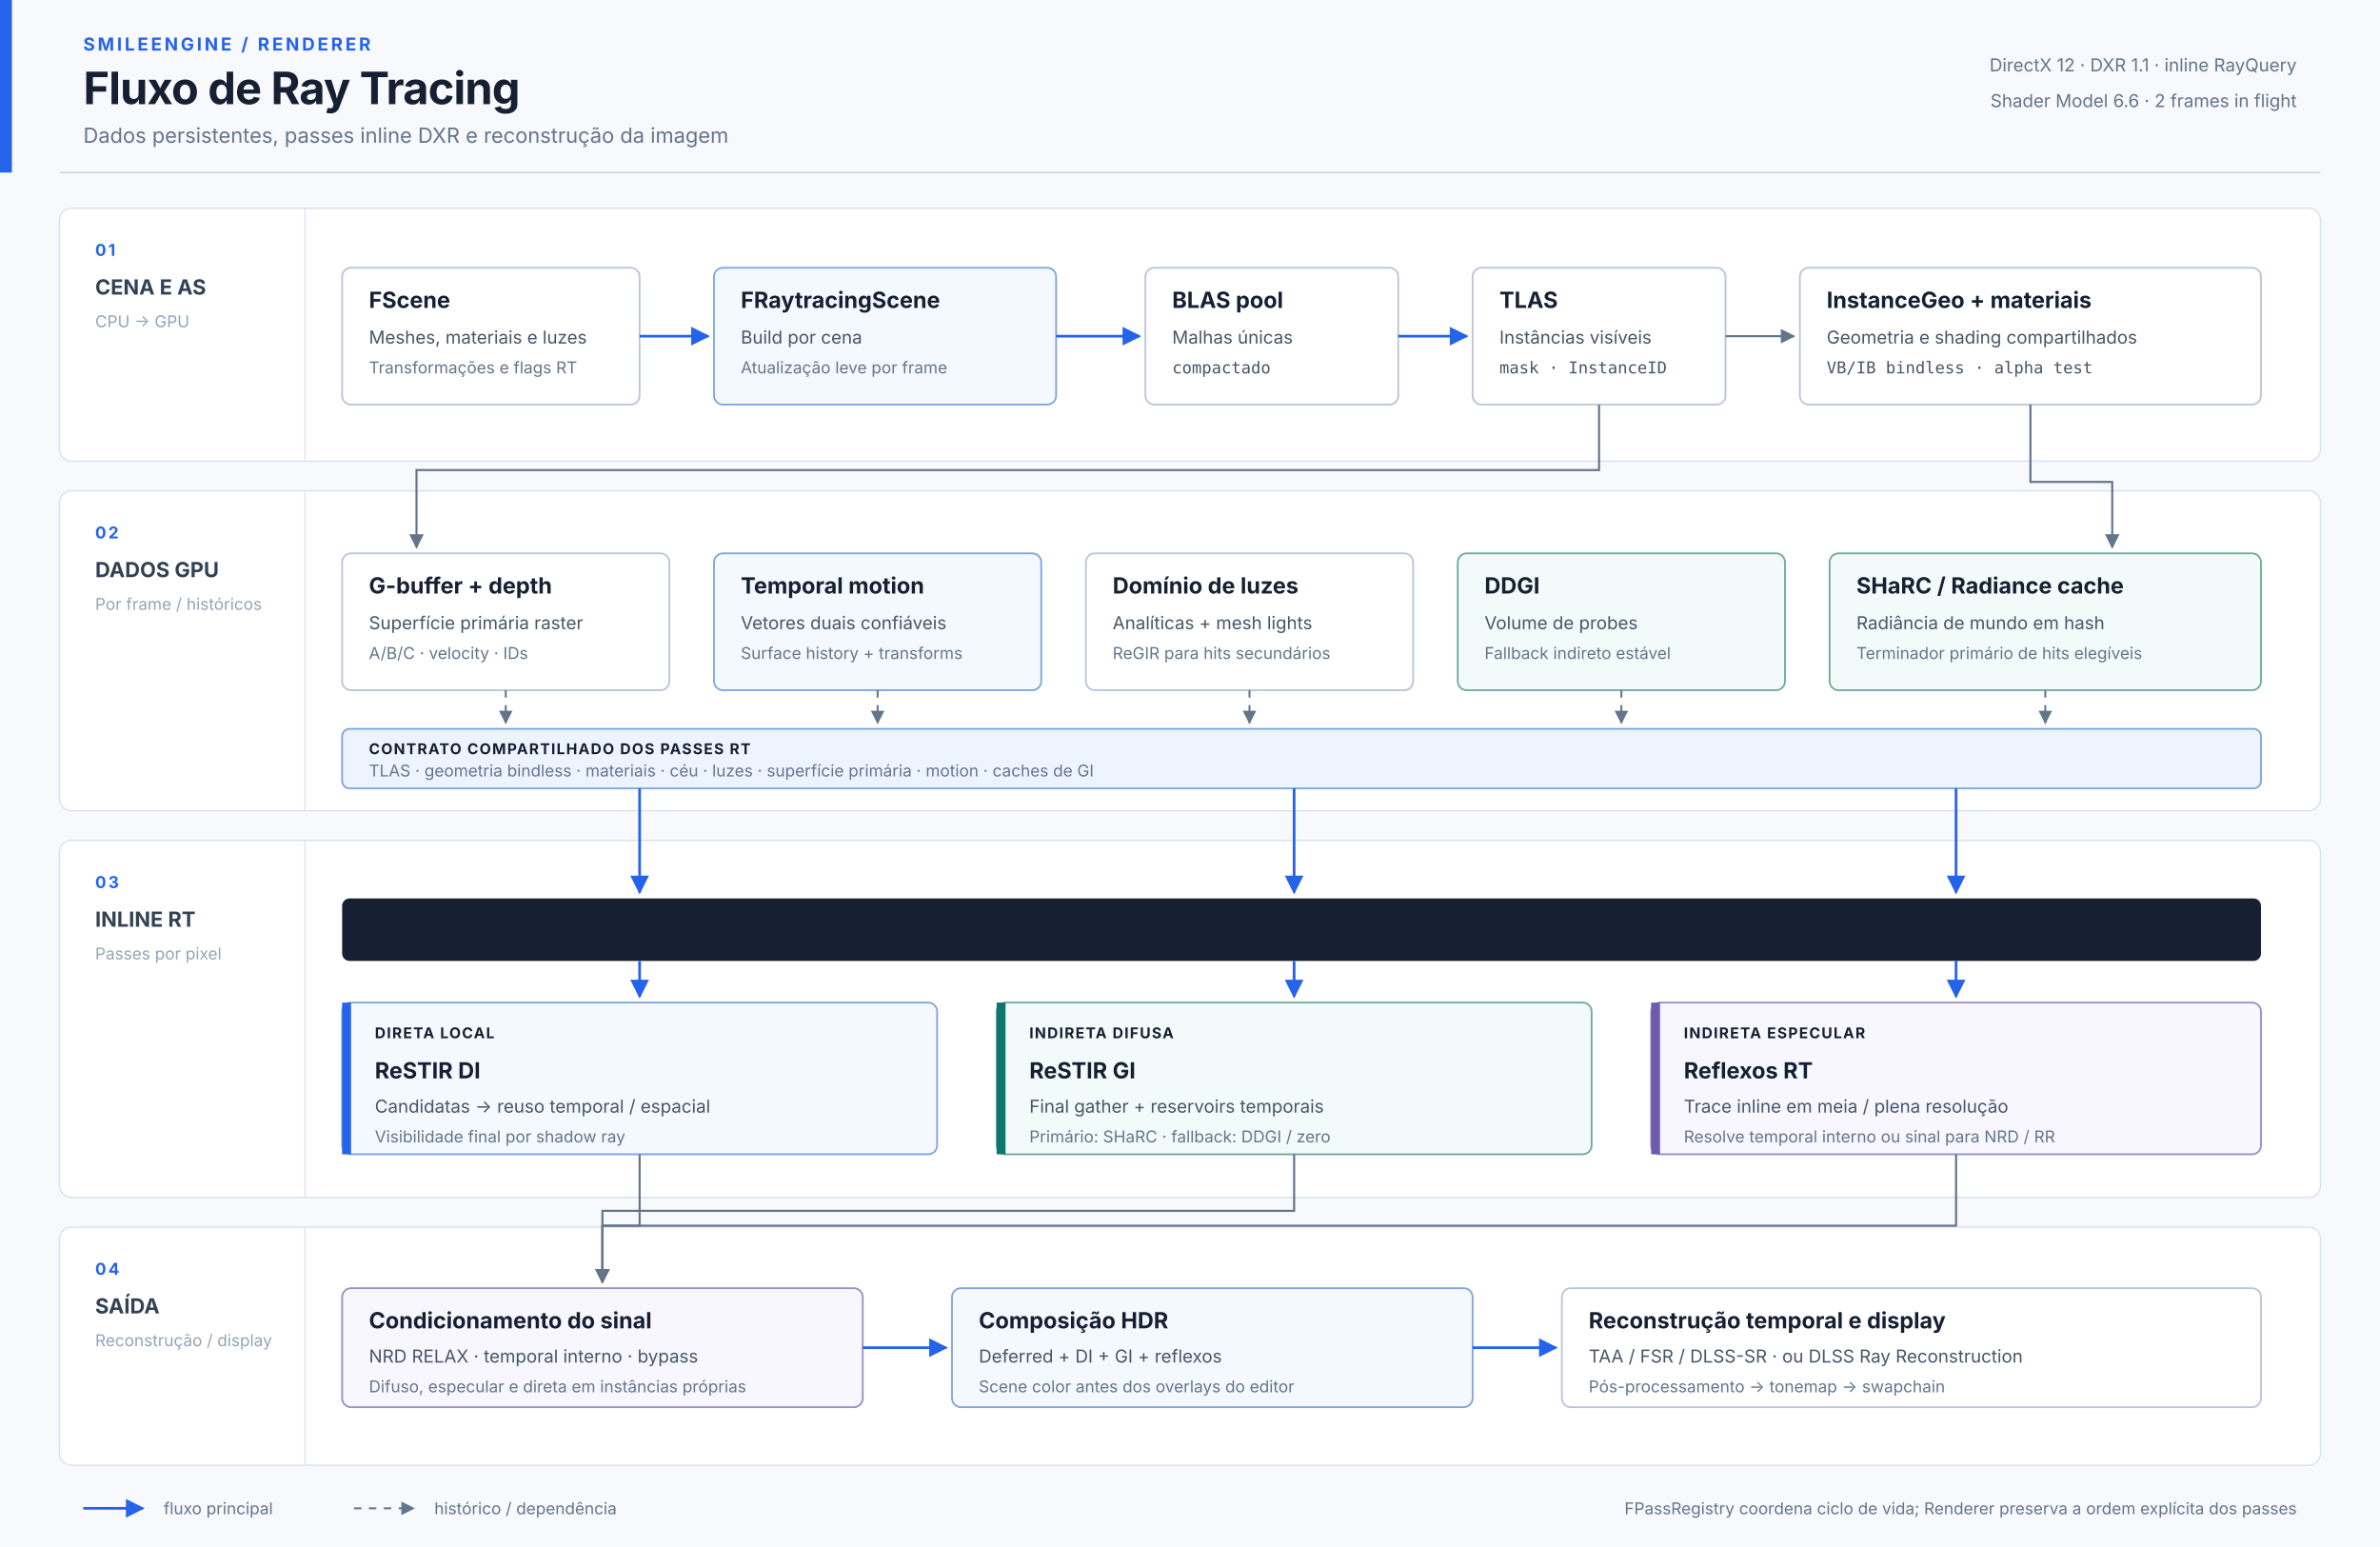
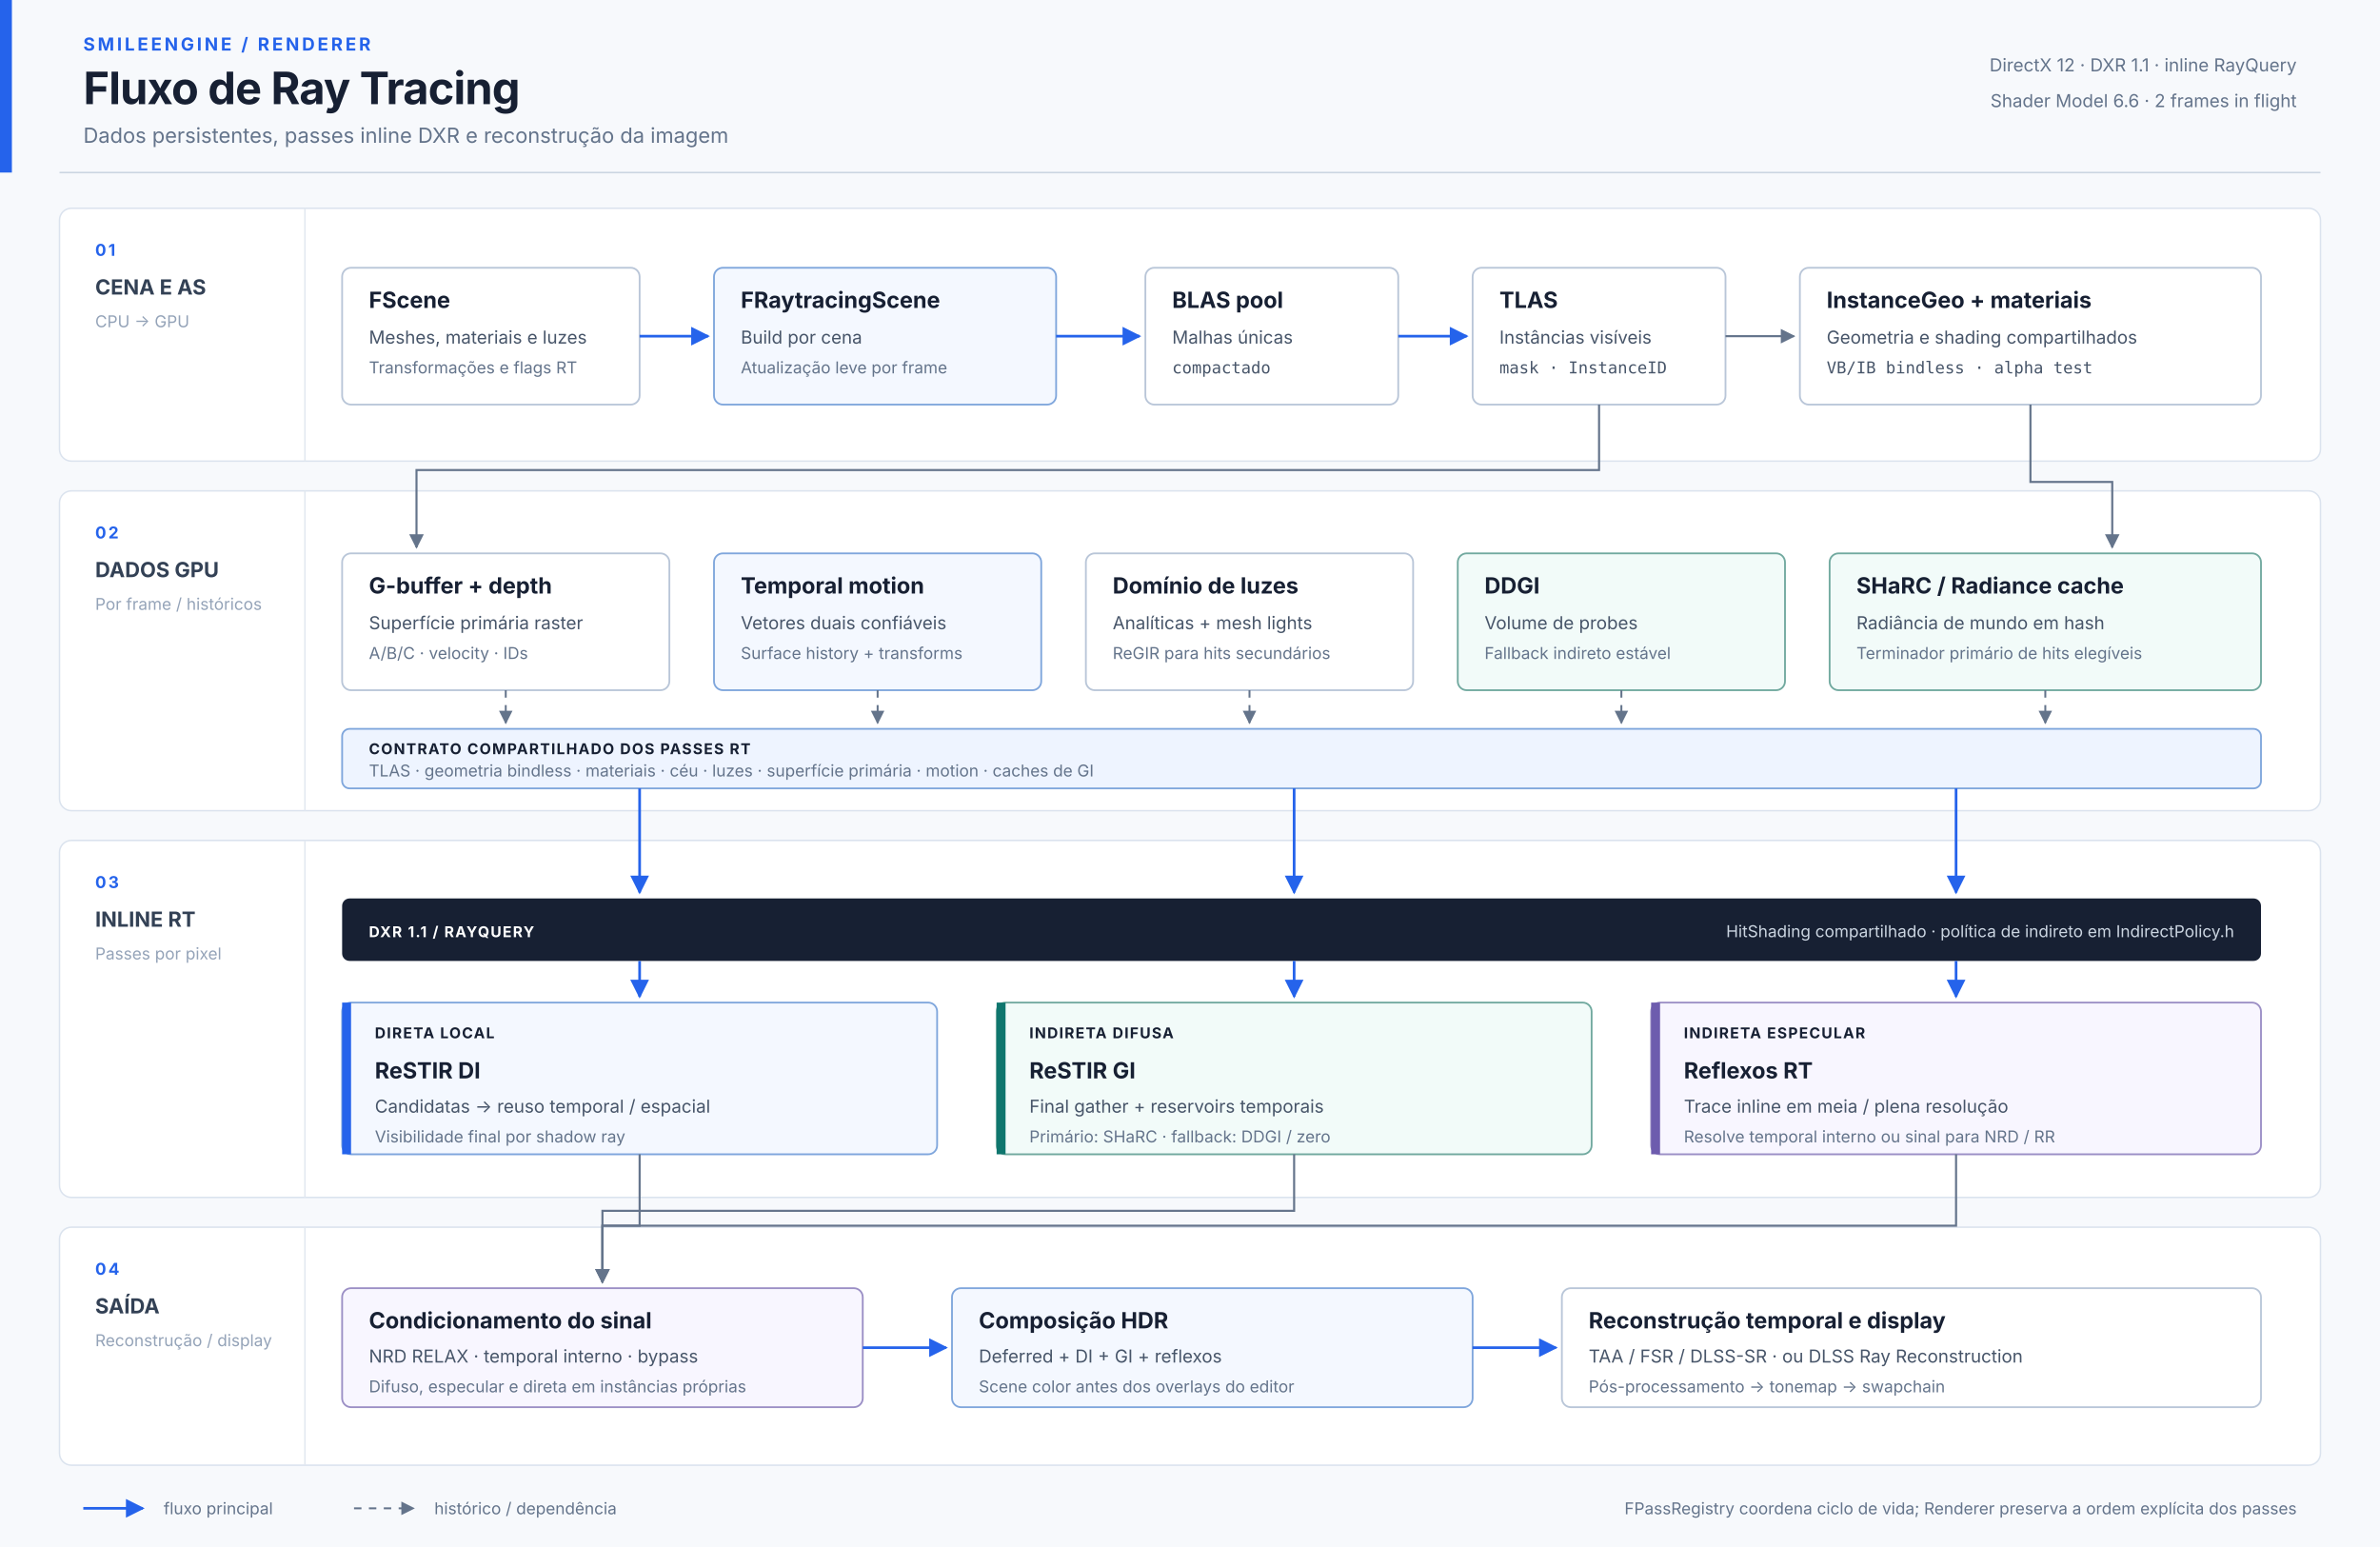
<svg xmlns="http://www.w3.org/2000/svg" width="1600" height="1040" viewBox="0 0 1600 1040" role="img" aria-labelledby="title description">
  <defs>
    <marker id="arrow-primary" viewBox="0 0 10 10" refX="9" refY="5" markerWidth="7" markerHeight="7" orient="auto">
      <path d="M 0 0 L 10 5 L 0 10 z" fill="#2563eb" />
    </marker>
    <marker id="arrow-secondary" viewBox="0 0 10 10" refX="9" refY="5" markerWidth="7" markerHeight="7" orient="auto">
      <path d="M 0 0 L 10 5 L 0 10 z" fill="#64748b" />
    </marker>
    <style>
      text {
        font-family: Inter, "Segoe UI", Arial, sans-serif;
        fill: #172033;
      }
      .kicker {
        font-size: 12px;
        font-weight: 700;
        letter-spacing: 1.8px;
        fill: #2563eb;
      }
      .title {
        font-size: 30px;
        font-weight: 700;
        letter-spacing: -0.5px;
      }
      .subtitle {
        font-size: 14px;
        fill: #64748b;
      }
      .meta {
        font-size: 12px;
        fill: #64748b;
      }
      .lane-number {
        font-size: 11px;
        font-weight: 700;
        letter-spacing: 1.4px;
        fill: #2563eb;
      }
      .lane-title {
        font-size: 14px;
        font-weight: 700;
        fill: #334155;
      }
      .lane-subtitle {
        font-size: 11px;
        fill: #94a3b8;
      }
      .card-title {
        font-size: 15px;
        font-weight: 700;
      }
      .body {
        font-size: 12px;
        fill: #475569;
      }
      .small {
        font-size: 11px;
        fill: #64748b;
      }
      .tag {
        font-size: 10px;
        font-weight: 700;
        letter-spacing: 0.8px;
+       }
+       .rt-bar-title {
+         font-size: 10px;
+         font-weight: 700;
+         letter-spacing: 0.8px;
+         fill: #ffffff;
+       }
+       .rt-bar-meta {
+         font-size: 11px;
+         fill: #cbd5e1;
      }
      .mono {
        font-family: Consolas, "SFMono-Regular", monospace;
        font-size: 11px;
        fill: #475569;
      }
      .lane {
        fill: #ffffff;
        stroke: #dbe3ee;
        stroke-width: 1;
      }
      .lane-rule {
        stroke: #e2e8f0;
        stroke-width: 1;
      }
      .card {
        fill: #ffffff;
        stroke: #b9c6d8;
        stroke-width: 1.2;
      }
      .card-blue {
        fill: #f4f8ff;
        stroke: #7fa6dc;
        stroke-width: 1.2;
      }
      .card-teal {
        fill: #f2fbf9;
        stroke: #71a99f;
        stroke-width: 1.2;
      }
      .card-violet {
        fill: #f8f6ff;
        stroke: #9b8fc5;
        stroke-width: 1.2;
      }
      .bus {
        fill: #eef4ff;
        stroke: #7fa6dc;
        stroke-width: 1.2;
      }
      .flow {
        fill: none;
        stroke: #2563eb;
        stroke-width: 1.8;
        marker-end: url(#arrow-primary);
      }
      .flow-secondary {
        fill: none;
        stroke: #64748b;
        stroke-width: 1.4;
        marker-end: url(#arrow-secondary);
      }
      .flow-history {
        fill: none;
        stroke: #64748b;
        stroke-width: 1.3;
        stroke-dasharray: 5 5;
        marker-end: url(#arrow-secondary);
      }
    </style>
  </defs>
  <rect width="1600" height="1040" fill="#f7f9fc" />
  <rect x="0" y="0" width="8" height="116" fill="#2563eb" />
  <g aria-label="Cabecalho">
    <text x="56" y="34" class="kicker">SMILEENGINE / RENDERER</text>
    <text x="56" y="70" class="title">Fluxo de Ray Tracing</text>
    <text x="56" y="96" class="subtitle">Dados persistentes, passes inline DXR e reconstrução da imagem</text>
    <text x="1544" y="48" text-anchor="end" class="meta">DirectX 12 · DXR 1.1 · inline RayQuery</text>
    <text x="1544" y="72" text-anchor="end" class="meta">Shader Model 6.6 · 2 frames in flight</text>
    <line x1="40" y1="116" x2="1560" y2="116" stroke="#cbd5e1" />
  </g>
  <g id="scene" aria-label="Cena e estruturas de aceleracao">
    <rect x="40" y="140" width="1520" height="170" rx="8" class="lane" />
    <line x1="205" y1="140" x2="205" y2="310" class="lane-rule" />
    <text x="64" y="172" class="lane-number">01</text>
    <text x="64" y="198" class="lane-title">CENA E AS</text>
    <text x="64" y="220" class="lane-subtitle">CPU → GPU</text>
    <rect x="230" y="180" width="200" height="92" rx="6" class="card" />
    <text x="248" y="207" class="card-title">FScene</text>
    <text x="248" y="231" class="body">Meshes, materiais e luzes</text>
    <text x="248" y="251" class="small">Transformações e flags RT</text>
    <rect x="480" y="180" width="230" height="92" rx="6" class="card-blue" />
    <text x="498" y="207" class="card-title">FRaytracingScene</text>
    <text x="498" y="231" class="body">Build por cena</text>
    <text x="498" y="251" class="small">Atualização leve por frame</text>
    <rect x="770" y="180" width="170" height="92" rx="6" class="card" />
    <text x="788" y="207" class="card-title">BLAS pool</text>
    <text x="788" y="231" class="body">Malhas únicas</text>
    <text x="788" y="251" class="mono">compactado</text>
    <rect x="990" y="180" width="170" height="92" rx="6" class="card" />
    <text x="1008" y="207" class="card-title">TLAS</text>
    <text x="1008" y="231" class="body">Instâncias visíveis</text>
    <text x="1008" y="251" class="mono">mask · InstanceID</text>
    <rect x="1210" y="180" width="310" height="92" rx="6" class="card" />
    <text x="1228" y="207" class="card-title">InstanceGeo + materiais</text>
    <text x="1228" y="231" class="body">Geometria e shading compartilhados</text>
    <text x="1228" y="251" class="mono">VB/IB bindless · alpha test</text>
    <path d="M430 226H476" class="flow" />
    <path d="M710 226H766" class="flow" />
    <path d="M940 226H986" class="flow" />
    <path d="M1160 226H1206" class="flow-secondary" />
  </g>
  <g id="shared-data" aria-label="Dados compartilhados na GPU">
    <rect x="40" y="330" width="1520" height="215" rx="8" class="lane" />
    <line x1="205" y1="330" x2="205" y2="545" class="lane-rule" />
    <text x="64" y="362" class="lane-number">02</text>
    <text x="64" y="388" class="lane-title">DADOS GPU</text>
    <text x="64" y="410" class="lane-subtitle">Por frame / históricos</text>
    <rect x="230" y="372" width="220" height="92" rx="6" class="card" />
    <text x="248" y="399" class="card-title">G-buffer + depth</text>
    <text x="248" y="423" class="body">Superfície primária raster</text>
    <text x="248" y="443" class="small">A/B/C · velocity · IDs</text>
    <rect x="480" y="372" width="220" height="92" rx="6" class="card-blue" />
    <text x="498" y="399" class="card-title">Temporal motion</text>
    <text x="498" y="423" class="body">Vetores duais confiáveis</text>
    <text x="498" y="443" class="small">Surface history + transforms</text>
    <rect x="730" y="372" width="220" height="92" rx="6" class="card" />
    <text x="748" y="399" class="card-title">Domínio de luzes</text>
    <text x="748" y="423" class="body">Analíticas + mesh lights</text>
    <text x="748" y="443" class="small">ReGIR para hits secundários</text>
    <rect x="980" y="372" width="220" height="92" rx="6" class="card-teal" />
    <text x="998" y="399" class="card-title">DDGI</text>
    <text x="998" y="423" class="body">Volume de probes</text>
    <text x="998" y="443" class="small">Fallback indireto estável</text>
    <rect x="1230" y="372" width="290" height="92" rx="6" class="card-teal" />
    <text x="1248" y="399" class="card-title">SHaRC / Radiance cache</text>
    <text x="1248" y="423" class="body">Radiância de mundo em hash</text>
    <text x="1248" y="443" class="small">Terminador primário de hits elegíveis</text>
    <rect x="230" y="490" width="1290" height="40" rx="5" class="bus" />
    <text x="248" y="507" class="tag" fill="#1d4ed8">CONTRATO COMPARTILHADO DOS PASSES RT</text>
    <text x="248" y="522" class="small">TLAS · geometria bindless · materiais · céu · luzes · superfície primária · motion · caches de GI</text>
    <path d="M340 464V486" class="flow-history" />
    <path d="M590 464V486" class="flow-history" />
    <path d="M840 464V486" class="flow-history" />
    <path d="M1090 464V486" class="flow-history" />
    <path d="M1375 464V486" class="flow-history" />
    <path d="M1365 272V324H1420V368" class="flow-secondary" />
    <path d="M1075 272V316H280V368" class="flow-secondary" />
  </g>
  <g id="rt-passes" aria-label="Passes inline ray tracing">
    <rect x="40" y="565" width="1520" height="240" rx="8" class="lane" />
    <line x1="205" y1="565" x2="205" y2="805" class="lane-rule" />
    <text x="64" y="597" class="lane-number">03</text>
    <text x="64" y="623" class="lane-title">INLINE RT</text>
    <text x="64" y="645" class="lane-subtitle">Passes por pixel</text>
    <rect x="230" y="604" width="1290" height="42" rx="5" fill="#172033" />
-     <text x="248" y="630" class="tag" fill="#ffffff">DXR 1.1 / RAYQUERY</text>
-     <text x="1502" y="630" text-anchor="end" font-size="11" fill="#cbd5e1">HitShading compartilhado · política de indireto em IndirectPolicy.h</text>
+     <text x="248" y="630" class="rt-bar-title">DXR 1.1 / RAYQUERY</text>
+     <text x="1502" y="630" text-anchor="end" class="rt-bar-meta">HitShading compartilhado · política de indireto em IndirectPolicy.h</text>
    <rect x="230" y="674" width="400" height="102" rx="6" class="card-blue" />
    <rect x="230" y="674" width="6" height="102" fill="#2563eb" />
    <text x="252" y="698" class="tag" fill="#1d4ed8">DIRETA LOCAL</text>
    <text x="252" y="725" class="card-title">ReSTIR DI</text>
    <text x="252" y="748" class="body">Candidatas → reuso temporal / espacial</text>
    <text x="252" y="768" class="small">Visibilidade final por shadow ray</text>
    <rect x="670" y="674" width="400" height="102" rx="6" class="card-teal" />
    <rect x="670" y="674" width="6" height="102" fill="#0f766e" />
    <text x="692" y="698" class="tag" fill="#0f766e">INDIRETA DIFUSA</text>
    <text x="692" y="725" class="card-title">ReSTIR GI</text>
    <text x="692" y="748" class="body">Final gather + reservoirs temporais</text>
    <text x="692" y="768" class="small">Primário: SHaRC · fallback: DDGI / zero</text>
    <rect x="1110" y="674" width="410" height="102" rx="6" class="card-violet" />
    <rect x="1110" y="674" width="6" height="102" fill="#6d5cae" />
    <text x="1132" y="698" class="tag" fill="#6d5cae">INDIRETA ESPECULAR</text>
    <text x="1132" y="725" class="card-title">Reflexos RT</text>
    <text x="1132" y="748" class="body">Trace inline em meia / plena resolução</text>
    <text x="1132" y="768" class="small">Resolve temporal interno ou sinal para NRD / RR</text>
    <path d="M430 530V600" class="flow" />
    <path d="M870 530V600" class="flow" />
    <path d="M1315 530V600" class="flow" />
    <path d="M430 646V670" class="flow" />
    <path d="M870 646V670" class="flow" />
    <path d="M1315 646V670" class="flow" />
  </g>
  <g id="output" aria-label="Reconstrucao e saida">
    <rect x="40" y="825" width="1520" height="160" rx="8" class="lane" />
    <line x1="205" y1="825" x2="205" y2="985" class="lane-rule" />
    <text x="64" y="857" class="lane-number">04</text>
    <text x="64" y="883" class="lane-title">SAÍDA</text>
    <text x="64" y="905" class="lane-subtitle">Reconstrução / display</text>
    <rect x="230" y="866" width="350" height="80" rx="6" class="card-violet" />
    <text x="248" y="893" class="card-title">Condicionamento do sinal</text>
    <text x="248" y="916" class="body">NRD RELAX · temporal interno · bypass</text>
    <text x="248" y="936" class="small">Difuso, especular e direta em instâncias próprias</text>
    <rect x="640" y="866" width="350" height="80" rx="6" class="card-blue" />
    <text x="658" y="893" class="card-title">Composição HDR</text>
    <text x="658" y="916" class="body">Deferred + DI + GI + reflexos</text>
    <text x="658" y="936" class="small">Scene color antes dos overlays do editor</text>
    <rect x="1050" y="866" width="470" height="80" rx="6" class="card" />
    <text x="1068" y="893" class="card-title">Reconstrução temporal e display</text>
    <text x="1068" y="916" class="body">TAA / FSR / DLSS-SR · ou DLSS Ray Reconstruction</text>
    <text x="1068" y="936" class="small">Pós-processamento → tonemap → swapchain</text>
    <path d="M430 776V824H405V862" class="flow-secondary" />
    <path d="M870 776V814H405V862" class="flow-secondary" />
    <path d="M1315 776V824H405V862" class="flow-secondary" />
    <path d="M580 906H636" class="flow" />
    <path d="M990 906H1046" class="flow" />
  </g>
  <g aria-label="Legenda">
    <line x1="56" y1="1014" x2="96" y2="1014" class="flow" />
    <text x="110" y="1018" class="small">fluxo principal</text>
    <line x1="238" y1="1014" x2="278" y2="1014" class="flow-history" />
    <text x="292" y="1018" class="small">histórico / dependência</text>
    <text x="1544" y="1018" text-anchor="end" class="small">FPassRegistry coordena ciclo de vida; Renderer preserva a ordem explícita dos passes</text>
  </g>
</svg>
